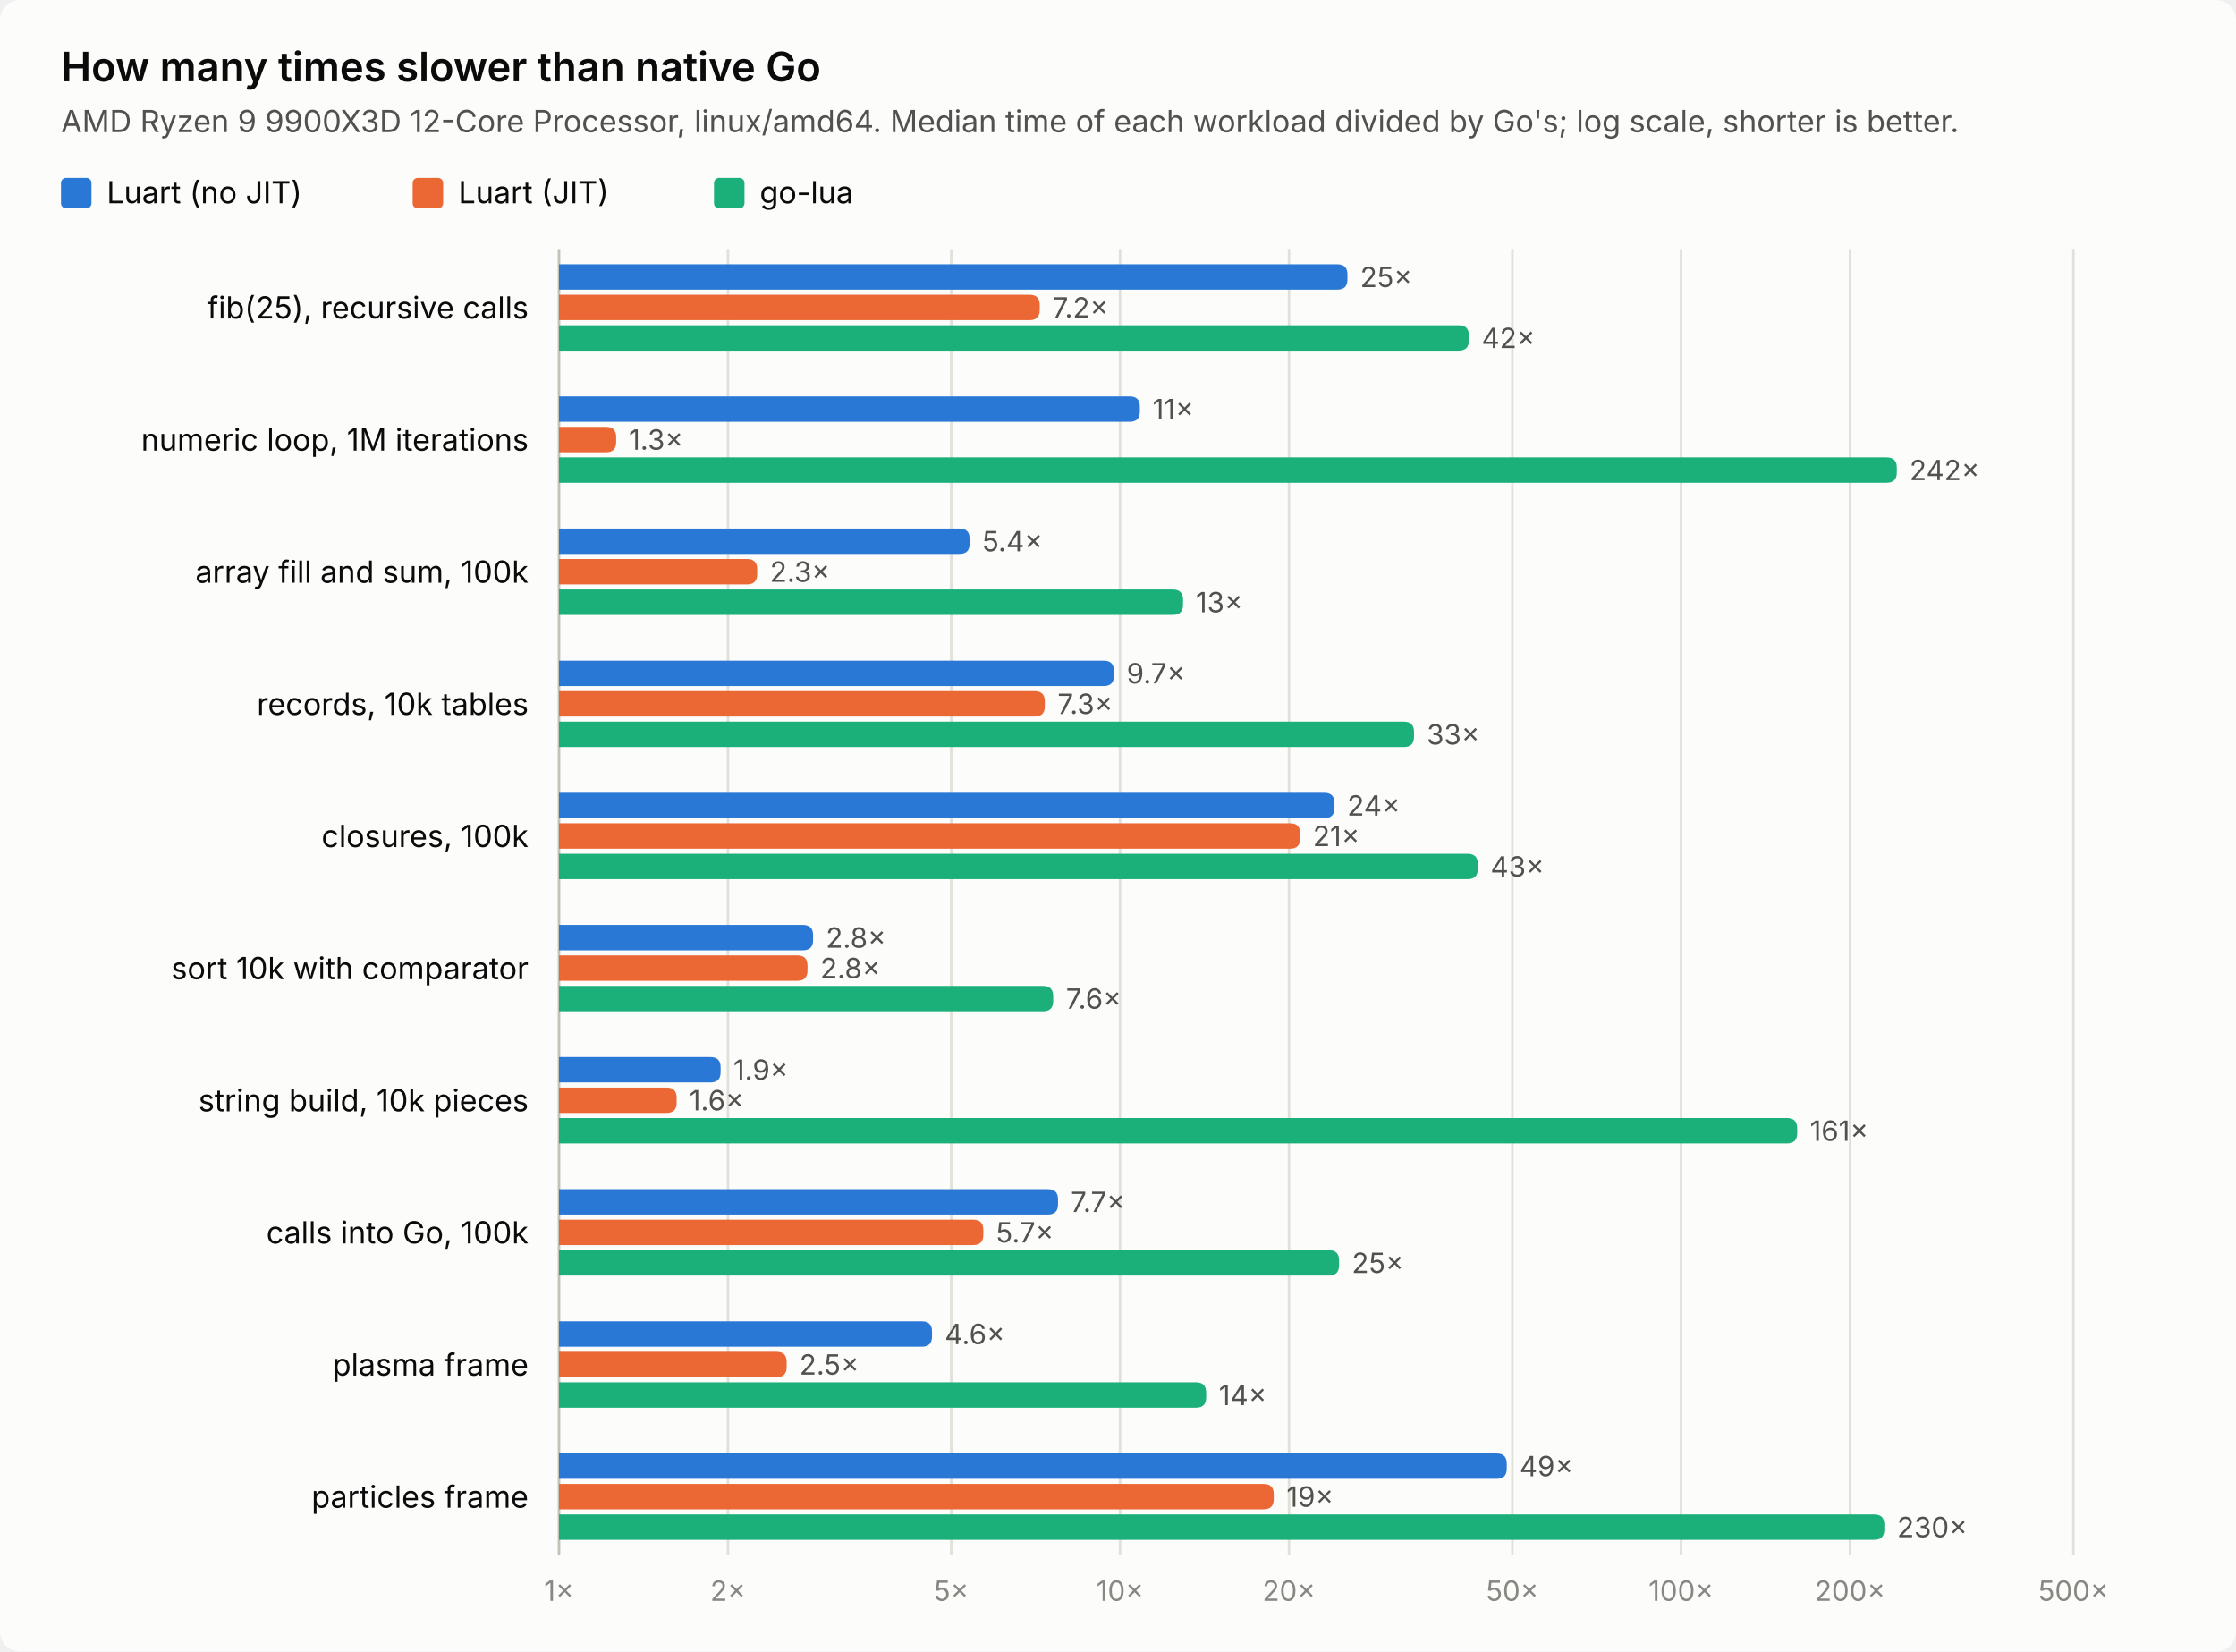
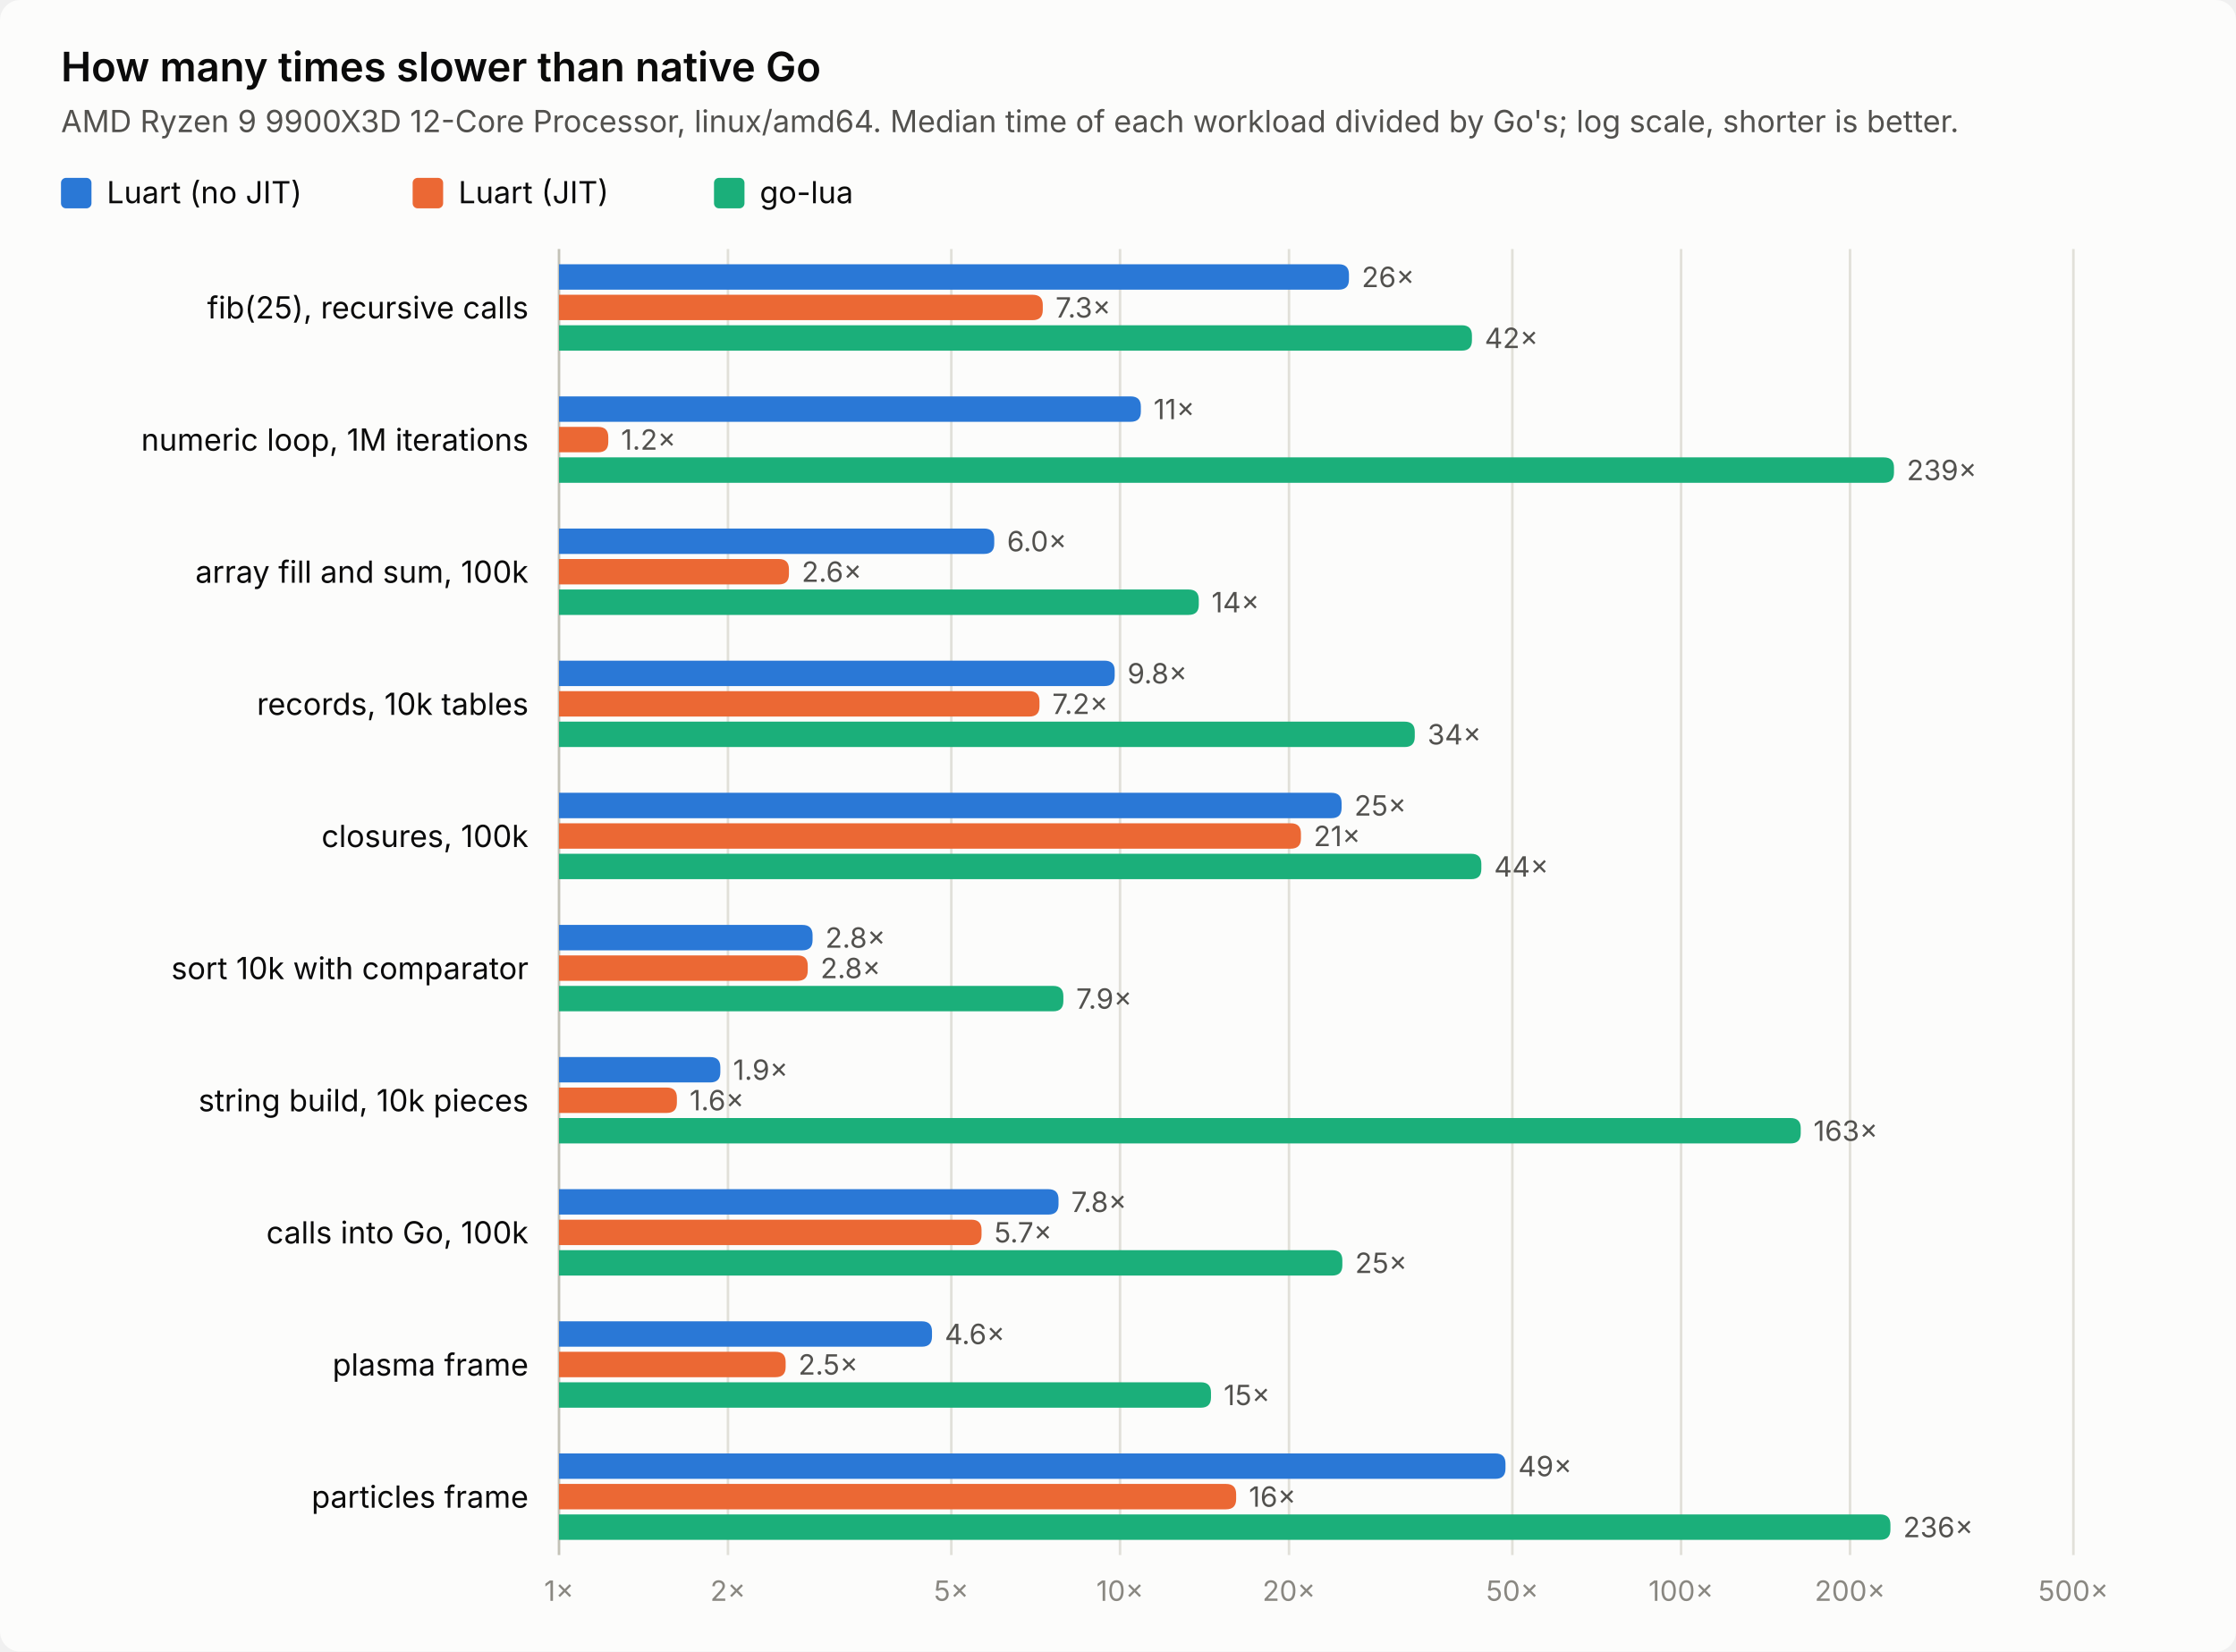
<svg xmlns="http://www.w3.org/2000/svg" viewBox="0 0 880 650" width="880" height="650" role="img" aria-labelledby="t d">
  <style>
text { font-family: system-ui, -apple-system, "Segoe UI", sans-serif; }
.bg { fill: #fcfcfb; }
.title { fill: #0b0b0b; font-size: 16px; font-weight: 600; }
.sub { fill: #52514e; font-size: 12px; }
.label { fill: #0b0b0b; font-size: 12px; }
.value { fill: #52514e; font-size: 11px; font-variant-numeric: tabular-nums; }
.tick { fill: #898781; font-size: 11px; font-variant-numeric: tabular-nums; }
.grid { stroke: #e1e0d9; stroke-width: 1; }
.base { stroke: #c3c2b7; stroke-width: 1; }
.s0 { fill: #2a78d6; } .s1 { fill: #eb6834; } .s2 { fill: #1baf7a; }
@media (prefers-color-scheme: dark) {
  .bg { fill: #1a1a19; }
  .title, .label { fill: #ffffff; }
  .sub, .value { fill: #c3c2b7; }
  .grid { stroke: #2c2c2a; }
  .base { stroke: #383835; }
  .s0 { fill: #3987e5; } .s1 { fill: #d95926; } .s2 { fill: #199e70; }
}
</style>
  <rect class="bg" width="880" height="650" rx="8" />
  <text class="title" x="24" y="32">How many times slower than native Go</text>
  <text class="sub" x="24" y="52">AMD Ryzen 9 9900X3D 12-Core Processor, linux/amd64. Median time of each workload divided by Go's; log scale, shorter is better.</text>
  <rect class="s0" x="24" y="70" width="12" height="12" rx="2" />
  <text class="label" x="42" y="80">Luart (no JIT)</text>
  <rect class="s1" x="162.4" y="70" width="12" height="12" rx="2" />
  <text class="label" x="180.4" y="80">Luart (JIT)</text>
  <rect class="s2" x="281" y="70" width="12" height="12" rx="2" />
  <text class="label" x="299" y="80">go-lua</text>
  <line class="base" x1="220.0" x2="220.0" y1="98" y2="612" />
  <text class="tick" x="220.0" y="630" text-anchor="middle">1×</text>
  <line class="grid" x1="286.5" x2="286.5" y1="98" y2="612" />
  <text class="tick" x="286.5" y="630" text-anchor="middle">2×</text>
  <line class="grid" x1="374.4" x2="374.4" y1="98" y2="612" />
  <text class="tick" x="374.4" y="630" text-anchor="middle">5×</text>
  <line class="grid" x1="440.8" x2="440.8" y1="98" y2="612" />
  <text class="tick" x="440.8" y="630" text-anchor="middle">10×</text>
  <line class="grid" x1="507.3" x2="507.3" y1="98" y2="612" />
  <text class="tick" x="507.3" y="630" text-anchor="middle">20×</text>
  <line class="grid" x1="595.2" x2="595.2" y1="98" y2="612" />
  <text class="tick" x="595.2" y="630" text-anchor="middle">50×</text>
  <line class="grid" x1="661.6" x2="661.6" y1="98" y2="612" />
  <text class="tick" x="661.6" y="630" text-anchor="middle">100×</text>
  <line class="grid" x1="728.1" x2="728.1" y1="98" y2="612" />
  <text class="tick" x="728.1" y="630" text-anchor="middle">200×</text>
  <line class="grid" x1="816.0" x2="816.0" y1="98" y2="612" />
  <text class="tick" x="816.0" y="630" text-anchor="middle">500×</text>
  <text class="label" x="208" y="121.0" text-anchor="end" dominant-baseline="middle">fib(25), recursive calls</text>
-   <path class="s0" d="M220.0 104.0H526.3Q530.3 104.0 530.3 108.0V110.0Q530.3 114.0 526.3 114.0H220.0Z" />
-   <text class="value" x="535.3" y="109.0" text-anchor="start" dominant-baseline="middle">25×</text>
-   <path class="s1" d="M220.0 116.0H405.2Q409.2 116.0 409.2 120.0V122.0Q409.2 126.0 405.2 126.0H220.0Z" />
-   <text class="value" x="414.2" y="121.0" text-anchor="start" dominant-baseline="middle">7.2×</text>
-   <path class="s2" d="M220.0 128.0H574.1Q578.1 128.0 578.1 132.0V134.0Q578.1 138.0 574.1 138.0H220.0Z" />
-   <text class="value" x="583.1" y="133.0" text-anchor="start" dominant-baseline="middle">42×</text>
+   <path class="s0" d="M220.0 104.0H526.9Q530.9 104.0 530.9 108.0V110.0Q530.9 114.0 526.9 114.0H220.0Z" />
+   <text class="value" x="535.9" y="109.0" text-anchor="start" dominant-baseline="middle">26×</text>
+   <path class="s1" d="M220.0 116.0H406.4Q410.4 116.0 410.4 120.0V122.0Q410.4 126.0 406.4 126.0H220.0Z" />
+   <text class="value" x="415.4" y="121.0" text-anchor="start" dominant-baseline="middle">7.3×</text>
+   <path class="s2" d="M220.0 128.0H575.3Q579.3 128.0 579.3 132.0V134.0Q579.3 138.0 575.3 138.0H220.0Z" />
+   <text class="value" x="584.3" y="133.0" text-anchor="start" dominant-baseline="middle">42×</text>
  <text class="label" x="208" y="173.0" text-anchor="end" dominant-baseline="middle">numeric loop, 1M iterations</text>
-   <path class="s0" d="M220.0 156.0H444.6Q448.6 156.0 448.6 160.0V162.0Q448.6 166.0 444.6 166.0H220.0Z" />
-   <text class="value" x="453.6" y="161.0" text-anchor="start" dominant-baseline="middle">11×</text>
-   <path class="s1" d="M220.0 168.0H238.5Q242.5 168.0 242.5 172.0V174.0Q242.5 178.0 238.5 178.0H220.0Z" />
-   <text class="value" x="247.5" y="173.0" text-anchor="start" dominant-baseline="middle">1.3×</text>
-   <path class="s2" d="M220.0 180.0H742.5Q746.5 180.0 746.5 184.0V186.0Q746.5 190.0 742.5 190.0H220.0Z" />
-   <text class="value" x="751.5" y="185.0" text-anchor="start" dominant-baseline="middle">242×</text>
+   <path class="s0" d="M220.0 156.0H445.0Q449.0 156.0 449.0 160.0V162.0Q449.0 166.0 445.0 166.0H220.0Z" />
+   <text class="value" x="454.0" y="161.0" text-anchor="start" dominant-baseline="middle">11×</text>
+   <path class="s1" d="M220.0 168.0H235.4Q239.4 168.0 239.4 172.0V174.0Q239.4 178.0 235.4 178.0H220.0Z" />
+   <text class="value" x="244.4" y="173.0" text-anchor="start" dominant-baseline="middle">1.2×</text>
+   <path class="s2" d="M220.0 180.0H741.4Q745.4 180.0 745.4 184.0V186.0Q745.4 190.0 741.4 190.0H220.0Z" />
+   <text class="value" x="750.4" y="185.0" text-anchor="start" dominant-baseline="middle">239×</text>
  <text class="label" x="208" y="225.0" text-anchor="end" dominant-baseline="middle">array fill and sum, 100k</text>
-   <path class="s0" d="M220.0 208.0H377.6Q381.6 208.0 381.6 212.0V214.0Q381.6 218.0 377.6 218.0H220.0Z" />
-   <text class="value" x="386.6" y="213.0" text-anchor="start" dominant-baseline="middle">5.4×</text>
-   <path class="s1" d="M220.0 220.0H294.0Q298.0 220.0 298.0 224.0V226.0Q298.0 230.0 294.0 230.0H220.0Z" />
-   <text class="value" x="303.0" y="225.0" text-anchor="start" dominant-baseline="middle">2.3×</text>
-   <path class="s2" d="M220.0 232.0H461.6Q465.6 232.0 465.6 236.0V238.0Q465.6 242.0 461.6 242.0H220.0Z" />
-   <text class="value" x="470.6" y="237.0" text-anchor="start" dominant-baseline="middle">13×</text>
+   <path class="s0" d="M220.0 208.0H387.3Q391.3 208.0 391.3 212.0V214.0Q391.3 218.0 387.3 218.0H220.0Z" />
+   <text class="value" x="396.3" y="213.0" text-anchor="start" dominant-baseline="middle">6.0×</text>
+   <path class="s1" d="M220.0 220.0H306.5Q310.5 220.0 310.5 224.0V226.0Q310.5 230.0 306.5 230.0H220.0Z" />
+   <text class="value" x="315.5" y="225.0" text-anchor="start" dominant-baseline="middle">2.6×</text>
+   <path class="s2" d="M220.0 232.0H467.8Q471.8 232.0 471.8 236.0V238.0Q471.8 242.0 467.8 242.0H220.0Z" />
+   <text class="value" x="476.8" y="237.0" text-anchor="start" dominant-baseline="middle">14×</text>
  <text class="label" x="208" y="277.0" text-anchor="end" dominant-baseline="middle">records, 10k tables</text>
-   <path class="s0" d="M220.0 260.0H434.4Q438.4 260.0 438.4 264.0V266.0Q438.4 270.0 434.4 270.0H220.0Z" />
-   <text class="value" x="443.4" y="265.0" text-anchor="start" dominant-baseline="middle">9.7×</text>
-   <path class="s1" d="M220.0 272.0H407.2Q411.2 272.0 411.2 276.0V278.0Q411.2 282.0 407.2 282.0H220.0Z" />
-   <text class="value" x="416.2" y="277.0" text-anchor="start" dominant-baseline="middle">7.3×</text>
-   <path class="s2" d="M220.0 284.0H552.5Q556.5 284.0 556.5 288.0V290.0Q556.5 294.0 552.5 294.0H220.0Z" />
-   <text class="value" x="561.5" y="289.0" text-anchor="start" dominant-baseline="middle">33×</text>
+   <path class="s0" d="M220.0 260.0H434.7Q438.7 260.0 438.7 264.0V266.0Q438.7 270.0 434.7 270.0H220.0Z" />
+   <text class="value" x="443.7" y="265.0" text-anchor="start" dominant-baseline="middle">9.8×</text>
+   <path class="s1" d="M220.0 272.0H405.1Q409.1 272.0 409.1 276.0V278.0Q409.1 282.0 405.1 282.0H220.0Z" />
+   <text class="value" x="414.1" y="277.0" text-anchor="start" dominant-baseline="middle">7.2×</text>
+   <path class="s2" d="M220.0 284.0H552.8Q556.8 284.0 556.8 288.0V290.0Q556.8 294.0 552.8 294.0H220.0Z" />
+   <text class="value" x="561.8" y="289.0" text-anchor="start" dominant-baseline="middle">34×</text>
  <text class="label" x="208" y="329.0" text-anchor="end" dominant-baseline="middle">closures, 100k</text>
-   <path class="s0" d="M220.0 312.0H521.2Q525.2 312.0 525.2 316.0V318.0Q525.2 322.0 521.2 322.0H220.0Z" />
-   <text class="value" x="530.2" y="317.0" text-anchor="start" dominant-baseline="middle">24×</text>
-   <path class="s1" d="M220.0 324.0H507.7Q511.7 324.0 511.7 328.0V330.0Q511.7 334.0 507.7 334.0H220.0Z" />
-   <text class="value" x="516.7" y="329.0" text-anchor="start" dominant-baseline="middle">21×</text>
-   <path class="s2" d="M220.0 336.0H577.6Q581.6 336.0 581.6 340.0V342.0Q581.6 346.0 577.6 346.0H220.0Z" />
-   <text class="value" x="586.6" y="341.0" text-anchor="start" dominant-baseline="middle">43×</text>
+   <path class="s0" d="M220.0 312.0H524.0Q528.0 312.0 528.0 316.0V318.0Q528.0 322.0 524.0 322.0H220.0Z" />
+   <text class="value" x="533.0" y="317.0" text-anchor="start" dominant-baseline="middle">25×</text>
+   <path class="s1" d="M220.0 324.0H508.0Q512.0 324.0 512.0 328.0V330.0Q512.0 334.0 508.0 334.0H220.0Z" />
+   <text class="value" x="517.0" y="329.0" text-anchor="start" dominant-baseline="middle">21×</text>
+   <path class="s2" d="M220.0 336.0H579.0Q583.0 336.0 583.0 340.0V342.0Q583.0 346.0 579.0 346.0H220.0Z" />
+   <text class="value" x="588.0" y="341.0" text-anchor="start" dominant-baseline="middle">44×</text>
  <text class="label" x="208" y="381.0" text-anchor="end" dominant-baseline="middle">sort 10k with comparator</text>
-   <path class="s0" d="M220.0 364.0H316.0Q320.0 364.0 320.0 368.0V370.0Q320.0 374.0 316.0 374.0H220.0Z" />
-   <text class="value" x="325.0" y="369.0" text-anchor="start" dominant-baseline="middle">2.8×</text>
-   <path class="s1" d="M220.0 376.0H313.8Q317.8 376.0 317.8 380.0V382.0Q317.8 386.0 313.8 386.0H220.0Z" />
-   <text class="value" x="322.8" y="381.0" text-anchor="start" dominant-baseline="middle">2.8×</text>
-   <path class="s2" d="M220.0 388.0H410.5Q414.5 388.0 414.5 392.0V394.0Q414.5 398.0 410.5 398.0H220.0Z" />
-   <text class="value" x="419.5" y="393.0" text-anchor="start" dominant-baseline="middle">7.6×</text>
+   <path class="s0" d="M220.0 364.0H315.8Q319.8 364.0 319.8 368.0V370.0Q319.8 374.0 315.8 374.0H220.0Z" />
+   <text class="value" x="324.8" y="369.0" text-anchor="start" dominant-baseline="middle">2.8×</text>
+   <path class="s1" d="M220.0 376.0H313.9Q317.9 376.0 317.9 380.0V382.0Q317.9 386.0 313.9 386.0H220.0Z" />
+   <text class="value" x="322.9" y="381.0" text-anchor="start" dominant-baseline="middle">2.8×</text>
+   <path class="s2" d="M220.0 388.0H414.5Q418.5 388.0 418.5 392.0V394.0Q418.5 398.0 414.5 398.0H220.0Z" />
+   <text class="value" x="423.5" y="393.0" text-anchor="start" dominant-baseline="middle">7.9×</text>
  <text class="label" x="208" y="433.0" text-anchor="end" dominant-baseline="middle">string build, 10k pieces</text>
-   <path class="s0" d="M220.0 416.0H279.6Q283.6 416.0 283.6 420.0V422.0Q283.6 426.0 279.6 426.0H220.0Z" />
-   <text class="value" x="288.6" y="421.0" text-anchor="start" dominant-baseline="middle">1.9×</text>
-   <path class="s1" d="M220.0 428.0H262.3Q266.3 428.0 266.3 432.0V434.0Q266.3 438.0 262.3 438.0H220.0Z" />
-   <text class="value" x="271.3" y="433.0" text-anchor="start" dominant-baseline="middle">1.6×</text>
-   <path class="s2" d="M220.0 440.0H703.3Q707.3 440.0 707.3 444.0V446.0Q707.3 450.0 703.3 450.0H220.0Z" />
-   <text class="value" x="712.3" y="445.0" text-anchor="start" dominant-baseline="middle">161×</text>
+   <path class="s0" d="M220.0 416.0H279.5Q283.5 416.0 283.5 420.0V422.0Q283.5 426.0 279.5 426.0H220.0Z" />
+   <text class="value" x="288.5" y="421.0" text-anchor="start" dominant-baseline="middle">1.9×</text>
+   <path class="s1" d="M220.0 428.0H262.4Q266.4 428.0 266.4 432.0V434.0Q266.4 438.0 262.4 438.0H220.0Z" />
+   <text class="value" x="271.4" y="433.0" text-anchor="start" dominant-baseline="middle">1.6×</text>
+   <path class="s2" d="M220.0 440.0H704.7Q708.7 440.0 708.7 444.0V446.0Q708.7 450.0 704.7 450.0H220.0Z" />
+   <text class="value" x="713.7" y="445.0" text-anchor="start" dominant-baseline="middle">163×</text>
  <text class="label" x="208" y="485.0" text-anchor="end" dominant-baseline="middle">calls into Go, 100k</text>
-   <path class="s0" d="M220.0 468.0H412.4Q416.4 468.0 416.4 472.0V474.0Q416.4 478.0 412.4 478.0H220.0Z" />
-   <text class="value" x="421.4" y="473.0" text-anchor="start" dominant-baseline="middle">7.7×</text>
-   <path class="s1" d="M220.0 480.0H383.0Q387.0 480.0 387.0 484.0V486.0Q387.0 490.0 383.0 490.0H220.0Z" />
-   <text class="value" x="392.0" y="485.0" text-anchor="start" dominant-baseline="middle">5.7×</text>
-   <path class="s2" d="M220.0 492.0H523.0Q527.0 492.0 527.0 496.0V498.0Q527.0 502.0 523.0 502.0H220.0Z" />
-   <text class="value" x="532.0" y="497.0" text-anchor="start" dominant-baseline="middle">25×</text>
+   <path class="s0" d="M220.0 468.0H412.6Q416.6 468.0 416.6 472.0V474.0Q416.6 478.0 412.6 478.0H220.0Z" />
+   <text class="value" x="421.6" y="473.0" text-anchor="start" dominant-baseline="middle">7.8×</text>
+   <path class="s1" d="M220.0 480.0H382.3Q386.3 480.0 386.3 484.0V486.0Q386.3 490.0 382.3 490.0H220.0Z" />
+   <text class="value" x="391.3" y="485.0" text-anchor="start" dominant-baseline="middle">5.7×</text>
+   <path class="s2" d="M220.0 492.0H524.3Q528.3 492.0 528.3 496.0V498.0Q528.3 502.0 524.3 502.0H220.0Z" />
+   <text class="value" x="533.3" y="497.0" text-anchor="start" dominant-baseline="middle">25×</text>
  <text class="label" x="208" y="537.0" text-anchor="end" dominant-baseline="middle">plasma frame</text>
  <path class="s0" d="M220.0 520.0H362.8Q366.8 520.0 366.8 524.0V526.0Q366.8 530.0 362.8 530.0H220.0Z" />
  <text class="value" x="371.8" y="525.0" text-anchor="start" dominant-baseline="middle">4.6×</text>
-   <path class="s1" d="M220.0 532.0H305.6Q309.6 532.0 309.6 536.0V538.0Q309.6 542.0 305.6 542.0H220.0Z" />
-   <text class="value" x="314.6" y="537.0" text-anchor="start" dominant-baseline="middle">2.5×</text>
-   <path class="s2" d="M220.0 544.0H470.7Q474.7 544.0 474.7 548.0V550.0Q474.7 554.0 470.7 554.0H220.0Z" />
-   <text class="value" x="479.7" y="549.0" text-anchor="start" dominant-baseline="middle">14×</text>
+   <path class="s1" d="M220.0 532.0H305.2Q309.2 532.0 309.2 536.0V538.0Q309.2 542.0 305.2 542.0H220.0Z" />
+   <text class="value" x="314.2" y="537.0" text-anchor="start" dominant-baseline="middle">2.5×</text>
+   <path class="s2" d="M220.0 544.0H472.6Q476.6 544.0 476.6 548.0V550.0Q476.6 554.0 472.6 554.0H220.0Z" />
+   <text class="value" x="481.6" y="549.0" text-anchor="start" dominant-baseline="middle">15×</text>
  <text class="label" x="208" y="589.0" text-anchor="end" dominant-baseline="middle">particles frame</text>
-   <path class="s0" d="M220.0 572.0H589.0Q593.0 572.0 593.0 576.0V578.0Q593.0 582.0 589.0 582.0H220.0Z" />
-   <text class="value" x="598.0" y="577.0" text-anchor="start" dominant-baseline="middle">49×</text>
-   <path class="s1" d="M220.0 584.0H497.3Q501.3 584.0 501.3 588.0V590.0Q501.3 594.0 497.3 594.0H220.0Z" />
-   <text class="value" x="506.3" y="589.0" text-anchor="start" dominant-baseline="middle">19×</text>
-   <path class="s2" d="M220.0 596.0H737.6Q741.6 596.0 741.6 600.0V602.0Q741.6 606.0 737.6 606.0H220.0Z" />
-   <text class="value" x="746.6" y="601.0" text-anchor="start" dominant-baseline="middle">230×</text>
+   <path class="s0" d="M220.0 572.0H588.5Q592.5 572.0 592.5 576.0V578.0Q592.5 582.0 588.5 582.0H220.0Z" />
+   <text class="value" x="597.5" y="577.0" text-anchor="start" dominant-baseline="middle">49×</text>
+   <path class="s1" d="M220.0 584.0H482.5Q486.5 584.0 486.5 588.0V590.0Q486.5 594.0 482.5 594.0H220.0Z" />
+   <text class="value" x="491.5" y="589.0" text-anchor="start" dominant-baseline="middle">16×</text>
+   <path class="s2" d="M220.0 596.0H740.0Q744.0 596.0 744.0 600.0V602.0Q744.0 606.0 740.0 606.0H220.0Z" />
+   <text class="value" x="749.0" y="601.0" text-anchor="start" dominant-baseline="middle">236×</text>
</svg>
